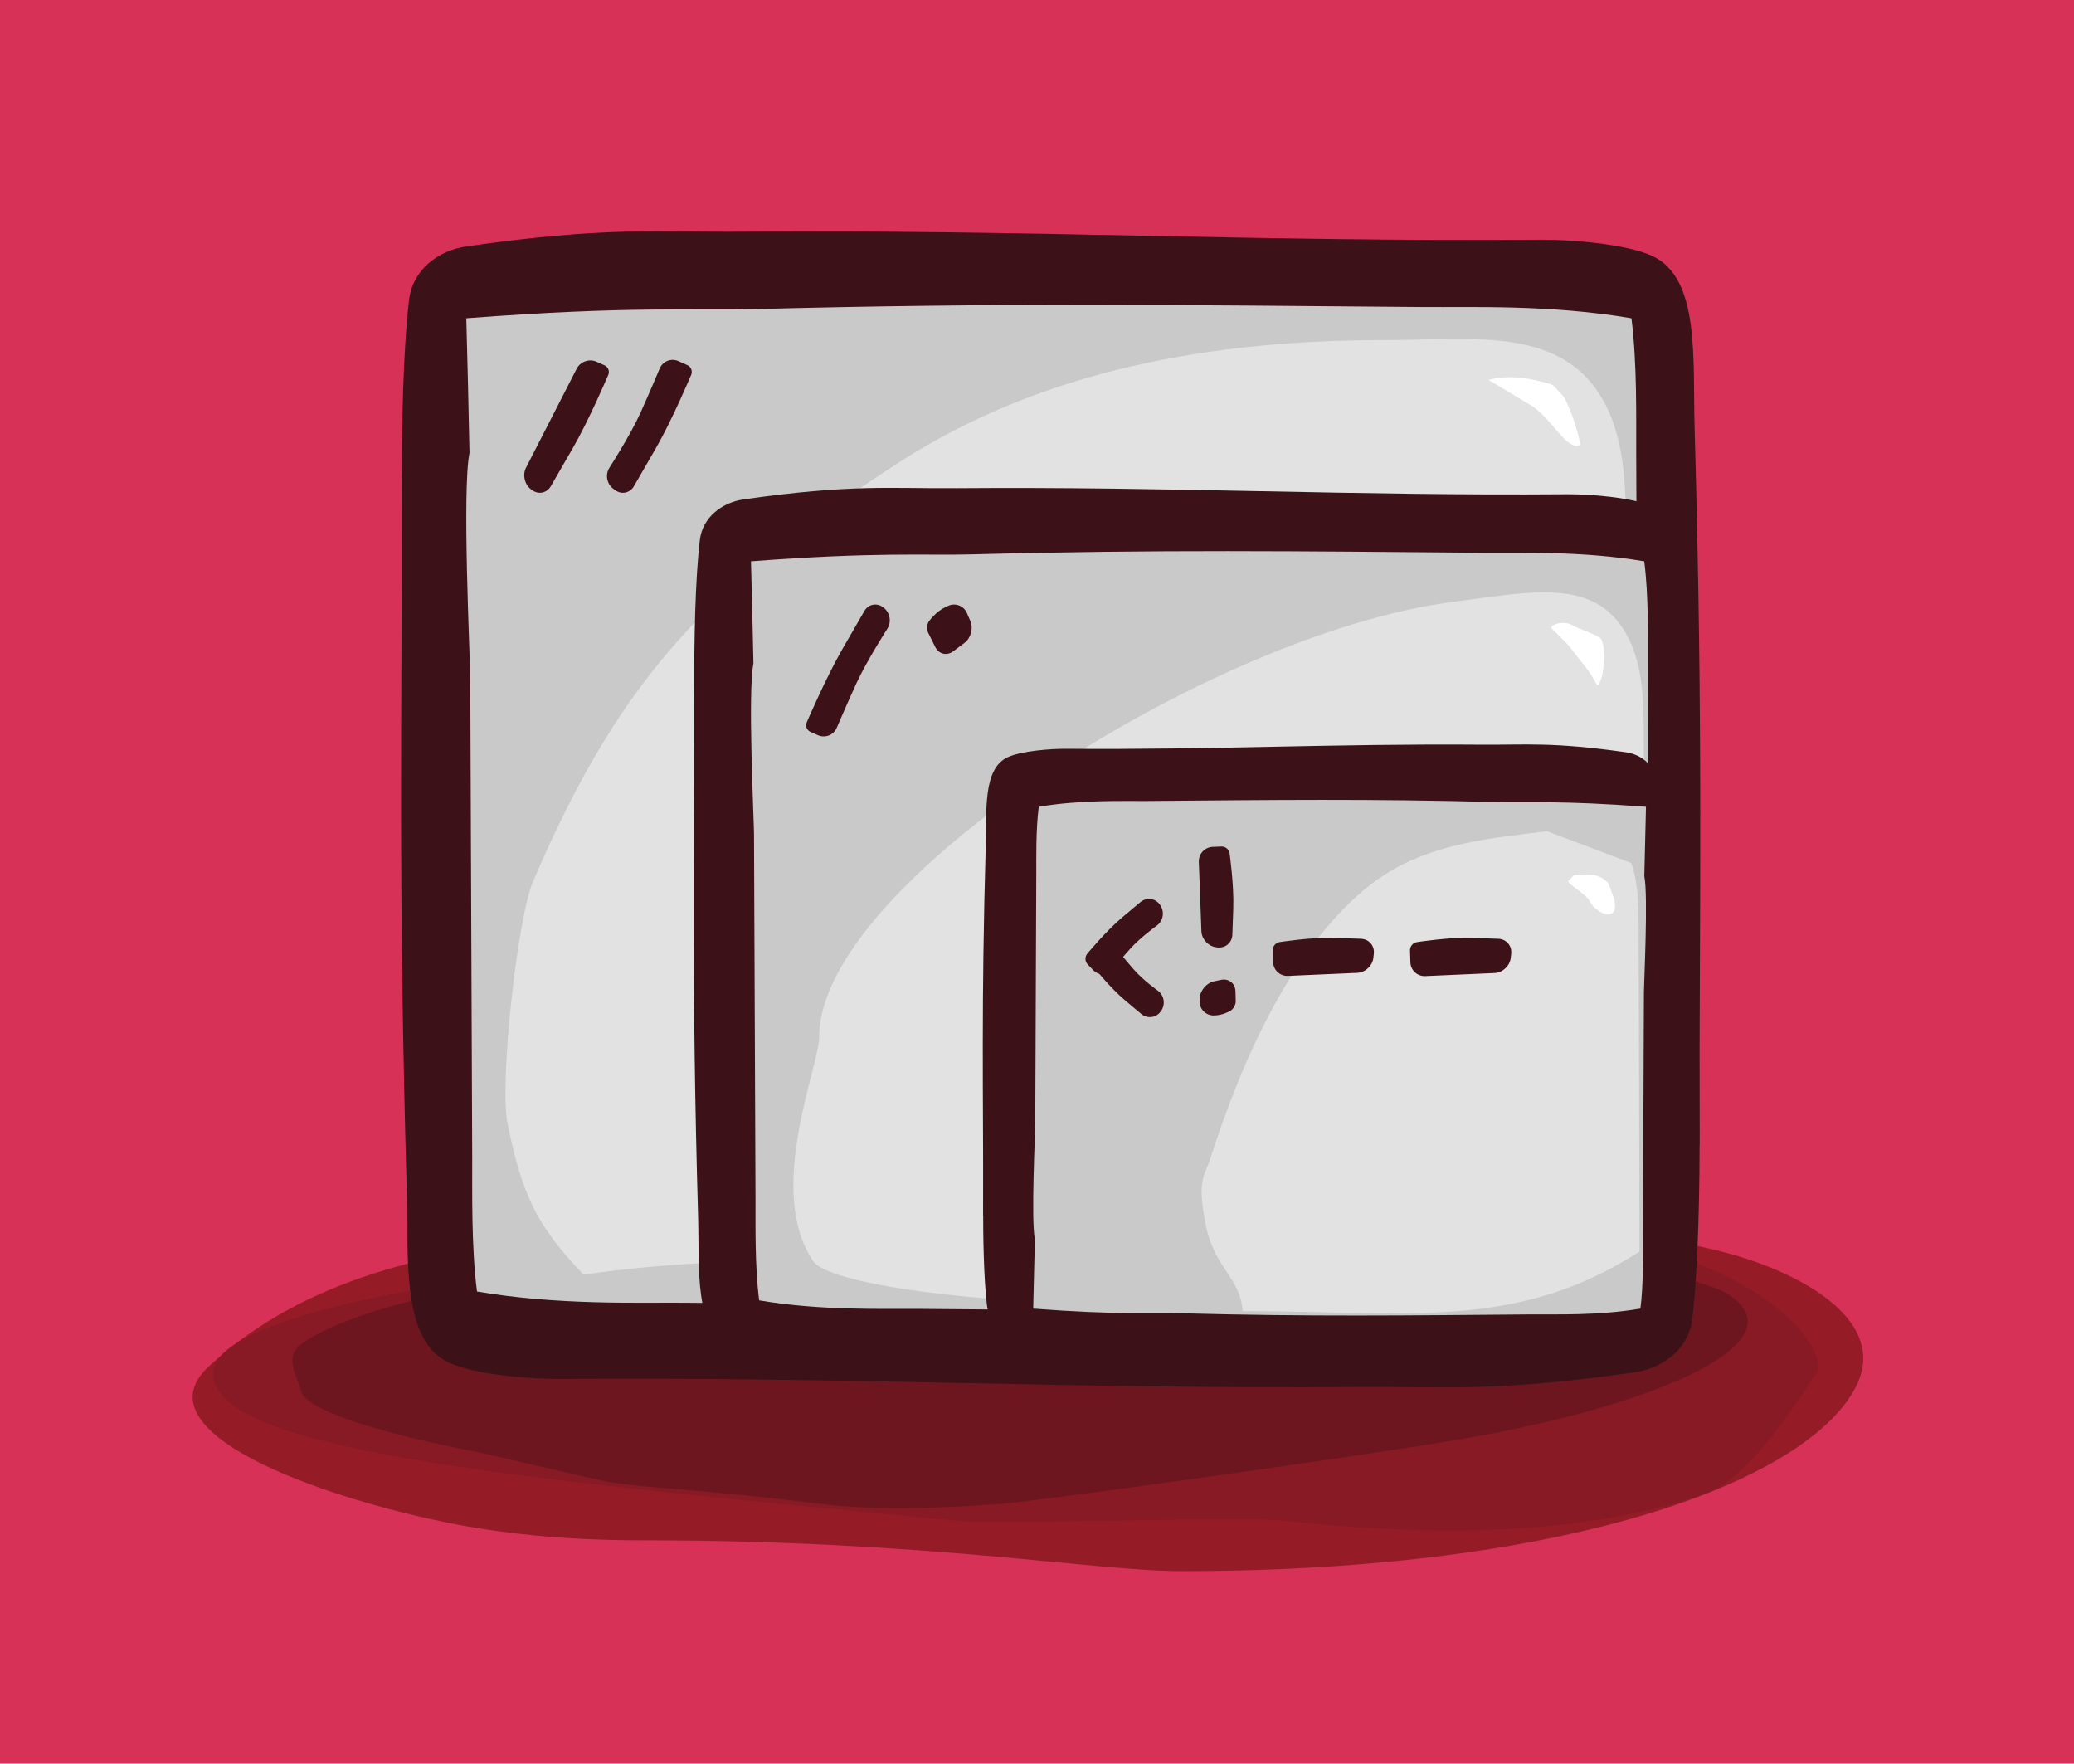
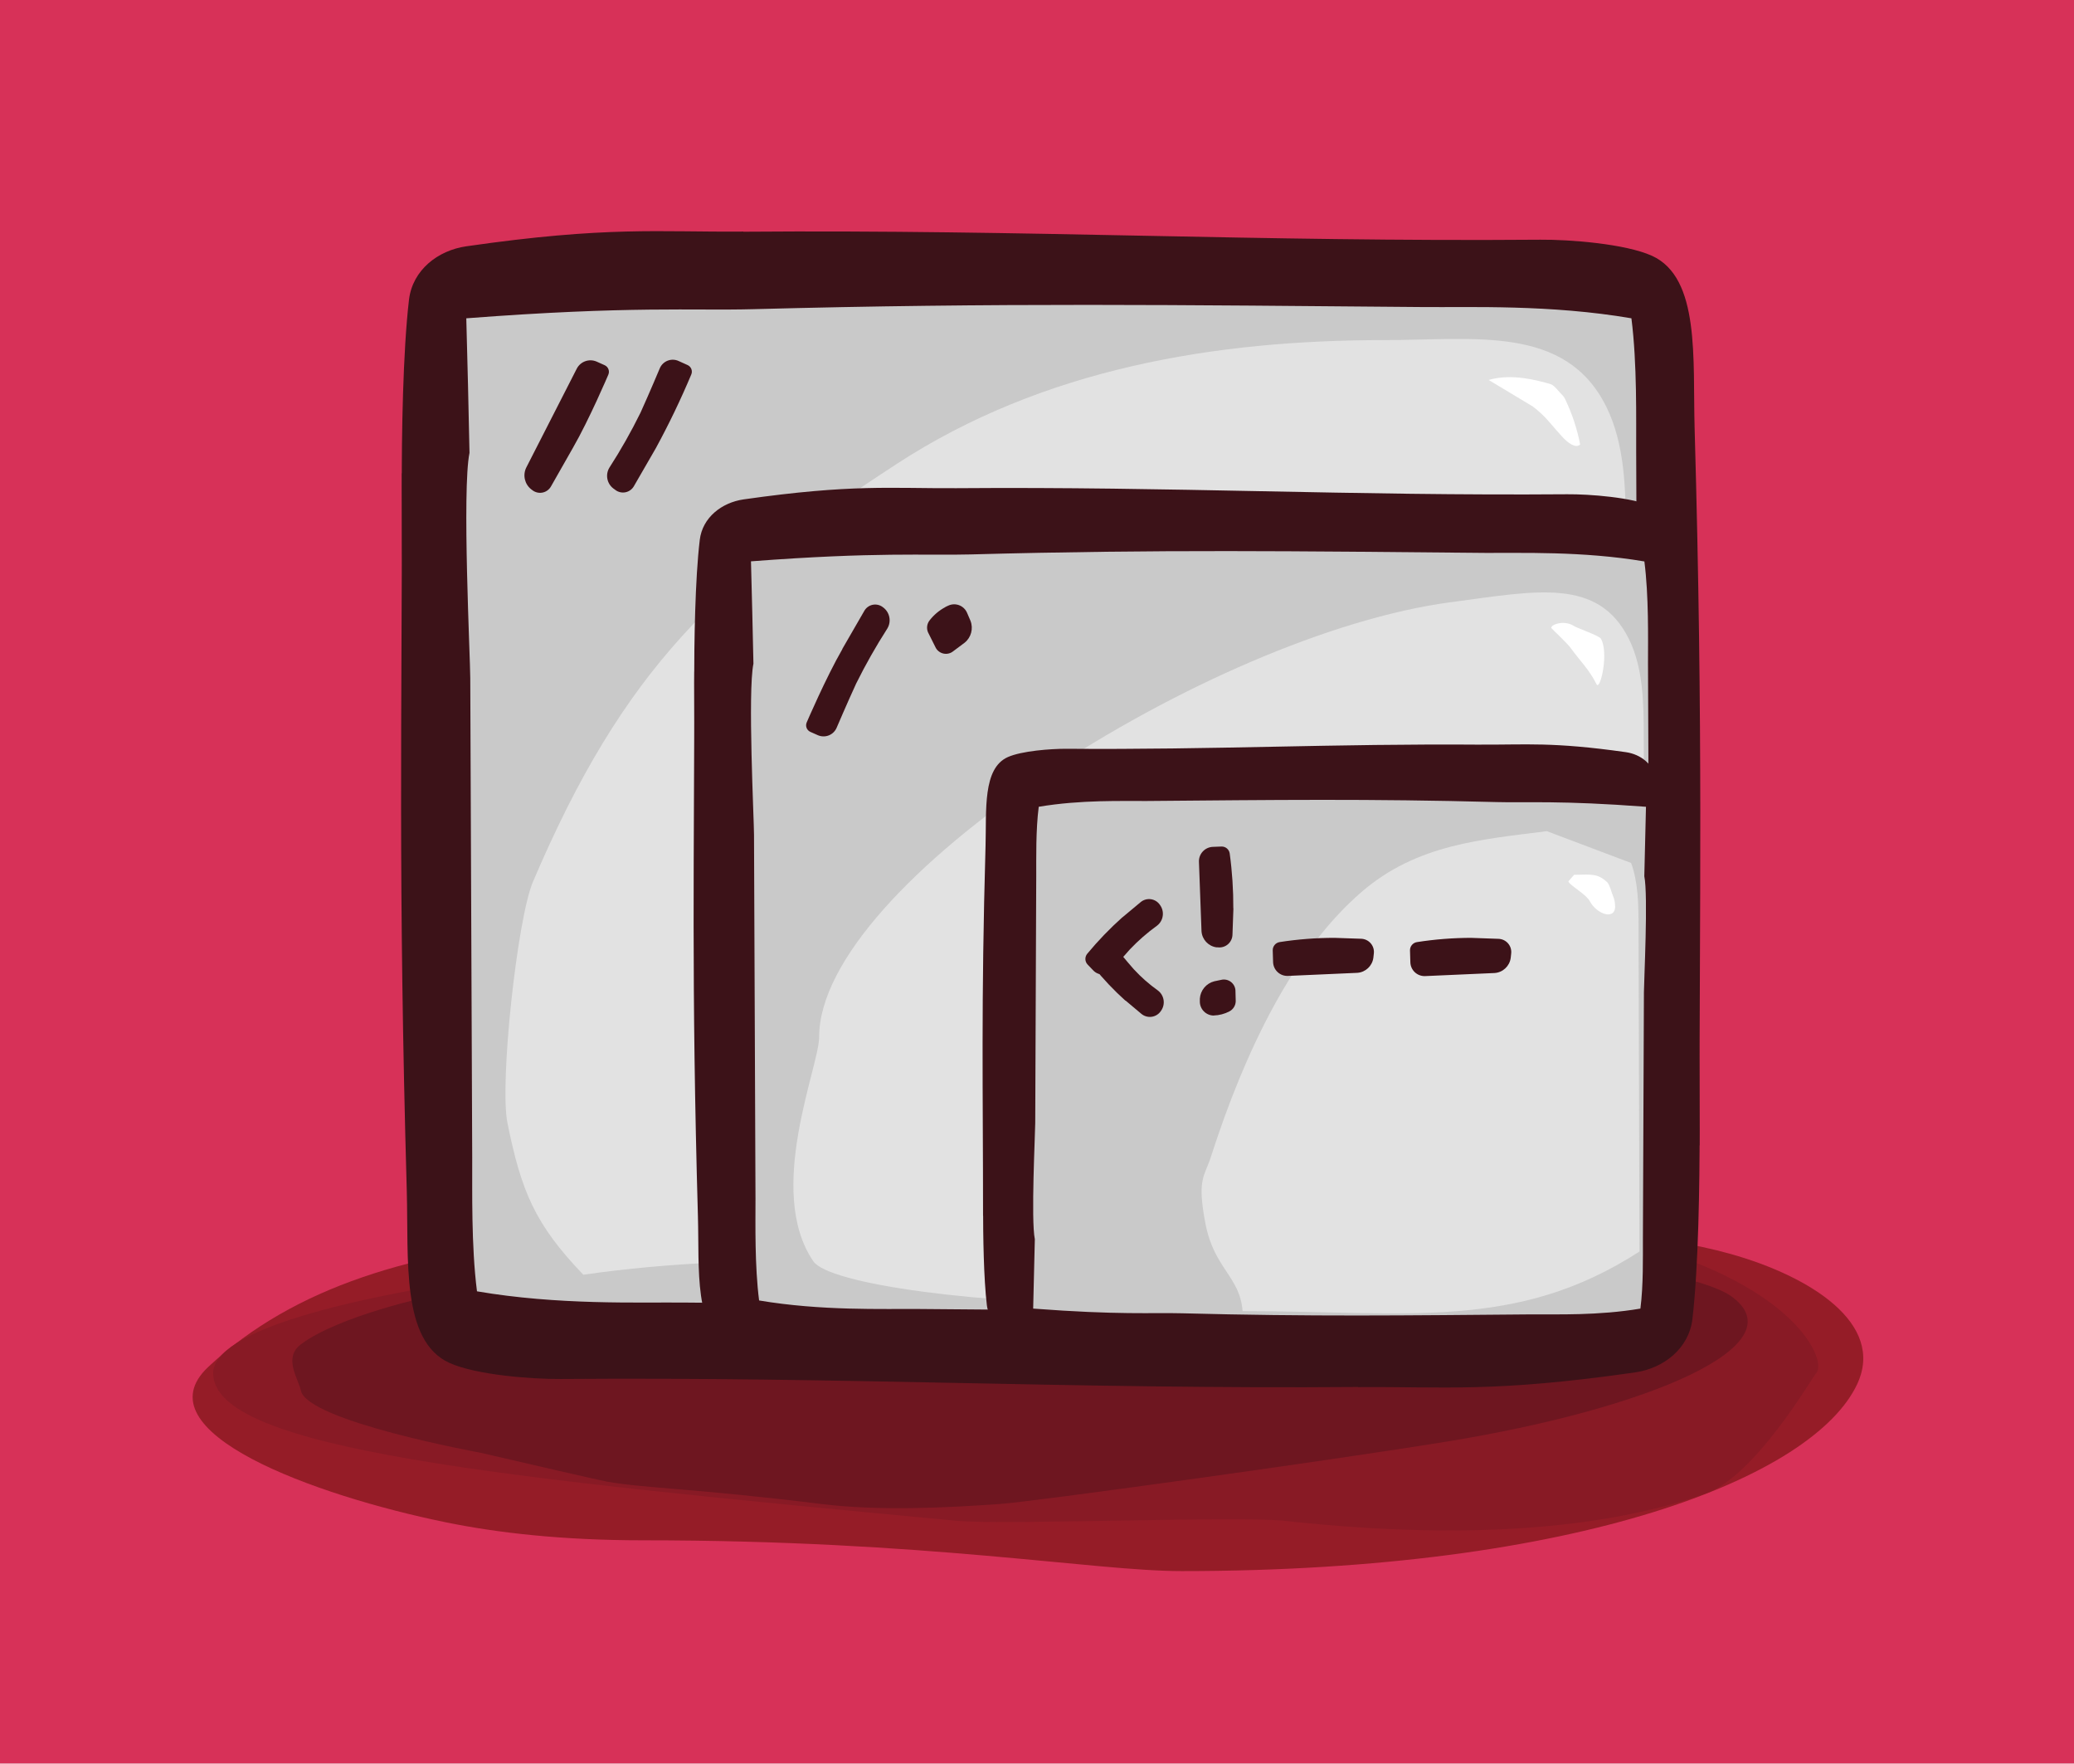
<svg xmlns="http://www.w3.org/2000/svg" width="574" height="488" viewBox="0 0 574 488">
-   <g fill="none" fill-rule="evenodd">
-     <path fill="#D73158" d="M0 0h574v488H0z" />
-     <path d="M57.662 378.23c-19.217 17.952 29.418 35.571 65.63 43.009 14.334 2.944 32.341 4.999 54.683 4.999 78.781 0 124.704 8.516 149.082 8.516C437.259 434.754 502 408.688 514 383c7.805-16.708-12.944-29.802-35-36-40.146-11.281-107.725-6.423-178.852-6.423-110.202 0-194.497-7.175-242.486 37.653z" fill="#951C27" />
-     <path d="M265 420.841c12.828 1.203 77.931-1.392 90.544-6e-7 54.668 6.031 91.847 1.18 116.562-7.571 13.751-4.869 29.246-31.869 30.541-33.274C506.851 375.436 490 340 395 336S345.8 342 305.356 342C203.574 342 59 356.779 59 379.996c0 21.091 78.728 28.907 206 40.845z" fill="#881A25" />
-     <path d="M133 402s1.229.286 3.227.749c8.325 1.931 30.001 6.947 31.773 7.251 11.206 1.924 24.136 1.852 59.15 6.158 16.025 1.971 34.431 1.101 49.85-0 8.691-.621 87.311-11.423 122.926-17.174 56.847-9.18 98.074-26.983 79.074-40.379C465.675 349.21 375.079 337 287 337c-61.025 0-167.533 21.604-167.533 21.604S93.924 364.015 83.269 372c-4.946 3.707-.702 9.502 0 12.802 1.804 8.481 49.731 17.198 49.731 17.198z" fill="#6E1620" />
-     <g fill="#3C1218">
-       <path d="M205.726 64.118c78.684-.624 141.924 2.833 220.61 2.21 8.024-.066 23.488 1.115 30.849 4.452 13.386 6.066 11.277 28.525 11.813 47.579 2.417 85.875 1.329 130.727 1.329 198.604-124.564 4.437-233.384 2.996-355.454 5.022-.95-78.051-3.389-103.395-3.677-186.868-.05-14.533.297-37.782 2.021-52.206.974-8.144 7.947-13.583 15.834-14.717 39.232-5.646 53.119-3.89 76.675-4.076" />
-       <path d="M375.845 383.802c-78.684.624-141.924-2.833-220.61-2.21-8.024.066-23.488-1.115-30.849-4.452-13.386-6.066-11.277-28.525-11.813-47.579-2.417-85.875-1.329-130.727-1.329-198.604 124.564-4.437 233.384-2.996 355.454-5.022.95 78.051 3.389 103.395 3.677 186.868.05 14.533-.297 37.782-2.021 52.206-.974 8.144-7.947 13.583-15.834 14.717-39.232 5.646-53.119 3.89-76.675 4.076" />
+   <path fill="#d73158" d="M0 0h574v488H0z" />
+   <path fill="#951c27" d="M57.66 378.23c-19.22 18 29.42 35.57 65.63 43 14.33 2.94 32.34 5 54.68 5 78.78 0 124.71 8.52 149.08 8.52C437.26 434.75 502 408.69 514 383c7.8-16.71-12.94-29.8-35-36-40.15-11.28-107.73-6.42-178.85-6.42-110.2 0-194.5-7.17-242.49 37.65z" />
+   <path fill="#881a25" d="M265 420.84c12.83 1.2 77.93-1.39 90.54 0 54.67 6 91.85 1.18 116.56-7.57 13.75-4.87 29.25-31.87 30.54-33.27 4.21-4.56-12.65-40-107.65-44s-49.2 6-89.64 6C203.57 342 59 356.78 59 380c0 21.09 78.73 28.91 206 40.85z" />
+   <path fill="#6e1620" d="M133 402l3.23.75c8.32 1.93 30 6.95 31.77 7.25 11.21 1.92 24.14 1.85 59.15 6.16 16 2 34.43 1.1 49.85 0 8.69-.62 87.31-11.42 122.93-17.17C456.77 389.8 498 372 479 358.6c-13.33-9.39-103.92-21.6-192-21.6-61 0-167.53 21.6-167.53 21.6S93.92 364 83.27 372c-4.95 3.71-.7 9.5 0 12.8C85.07 393.28 133 402 133 402z" />
+   <g fill="#3c1218">
+     <path d="M205.73 64.12c78.68-.62 141.92 2.83 220.61 2.21 8-.07 23.49 1.12 30.85 4.45 13.39 6.07 11.28 28.53 11.81 47.58 2.42 85.87 1.33 130.73 1.33 198.6-124.57 4.44-233.38 3-355.45 5-.95-78.05-3.39-103.39-3.68-186.87-.05-14.53.3-37.78 2-52.21 1-8.14 7.95-13.58 15.83-14.72 39.23-5.65 53.12-3.89 76.68-4.08" />
+     <path d="M375.85 383.8c-78.68.63-141.92-2.83-220.61-2.21-8 .07-23.49-1.11-30.85-4.45-13.39-6.07-11.28-28.52-11.81-47.58-2.42-85.87-1.33-130.73-1.33-198.6 124.57-4.44 233.38-3 355.46-5 1 78.05 3.39 103.39 3.68 186.87 0 14.53-.3 37.78-2 52.21-1 8.14-7.95 13.58-15.83 14.72-39.23 5.65-53.12 3.89-76.68 4.08" />
+   </g>
+   <path fill="#c9c9c9" d="M129.94 125.34c-.26-12.65-.55-25.1-.89-37.26 45.38-3.48 63.07-2.08 79.22-2.52 67.91-1.82 118-1.16 185.89-.59 12.75.11 34.94-.73 57.35 3.11 1.61 12.62 1.28 27.88 1.32 37 .21 52.29.33 80.41.54 132.7 0 5.33 2.31 52.12.21 62.3.26 12.65.56 25.1.89 37.26-45.38 3.48-63.07 2.08-79.22 2.52-67.92 1.82-118 1.15-185.89.58-12.75-.11-34.94.73-57.35-3.11-1.61-12.62-1.28-27.88-1.32-37-.21-52.3-.33-80.41-.54-132.71 0-5.32-2.31-52.12-.21-62.3z" />
+   <path fill="#e2e2e2" d="M383.17 94.11c-46.8 0-94.41 7.81-135 34.27-49.73 32.39-75.49 56.55-100.67 115.62-4.33 10.15-9.29 55.73-7.06 66.74 3.83 18.87 7.56 28 21 42 96.68-14 199.49 17 289.22-26.77l-.7-178.37c0-12-.23-24.67-5.43-35.1-11.24-22.67-36.53-18.39-61.36-18.39z" />
+   <path fill="#3c1218" d="M158.52 124c4.57-7.92 9.83-20.3 9.83-20.3a2 2 0 0 0-1-2.64l-2.23-1a4.27 4.27 0 0 0-5.48 1.93l-14 27.41a4.9 4.9 0 0 0 1.38 6l.29.22a3.47 3.47 0 0 0 5.21-1.07l6-10.55zm23 0a224.57 224.57 0 0 0 9.78-20.33 2 2 0 0 0-1-2.65l-2.48-1.12a3.89 3.89 0 0 0-5.21 2s-2.84 6.78-5.34 12.29a150.71 150.71 0 0 1-8.61 15.21 4.38 4.38 0 0 0 1.08 5.76l.53.39a3.48 3.48 0 0 0 5.21-1.09l6.04-10.46z" />
+   <path fill="#fff" d="M412 105.14c6.45-1.86 13.4.09 17.14 1.15 1.06.3 2.42 2.29 3.12 2.9a4.5 4.5 0 0 1 1.06 1.58 51.83 51.83 0 0 1 4 12.21c-1.22 1.27-3.53-.57-4.84-2-3.08-3.32-4.75-5.89-8.31-8.53" />
+   <g fill="#3c1218">
+     <path d="M264.62 135.09c60.33-.47 108.81 2.15 169.13 1.68 6.15-.05 18 .85 23.65 3.38 10.26 4.61 8.65 21.66 9.06 36.13 1.85 65.21 1 99.27 1 150.82-95.5 3.37-178.93 2.27-272.52 3.81-.73-59.27-2.6-78.51-2.82-141.9 0-11 .23-28.69 1.55-39.64.75-6.18 6.09-10.31 12.14-11.18 30.08-4.29 40.72-3 58.78-3.1" />
+     <path d="M395 377.85c-60.33.47-108.81-2.15-169.13-1.68-6.15 0-18-.85-23.65-3.38-10.26-4.61-8.65-21.66-9.06-36.13-1.85-65.21-1-99.27-1-150.82 95.5-3.37 178.93-2.28 272.52-3.81.73 59.27 2.6 78.52 2.82 141.9 0 11-.23 28.69-1.55 39.64-.75 6.18-6.09 10.31-12.14 11.17-30.08 4.29-40.73 3-58.78 3.1" />
+   </g>
+   <path fill="#c9c9c9" d="M208.52 183.62c-.2-9.6-.43-19.06-.68-28.29 34.79-2.65 48.35-1.58 60.74-1.91 52.07-1.42 90.42-.89 142.52-.42 9.77.08 26.79-.55 44 2.36 1.23 9.58 1 21.17 1 28.12.16 39.71.25 61.06.41 100.77 0 4 1.77 39.58.16 47.31.2 9.6.43 19.06.68 28.3-34.79 2.65-48.35 1.58-60.74 1.91-52.07 1.38-90.43.88-142.52.45-9.77-.08-26.79.55-44-2.36-1.23-9.58-1-21.17-1-28.12-.16-39.71-.25-61.06-.41-100.77 0-4-1.77-39.58-.16-47.31z" />
+   <path fill="#e2e2e2" d="M401.58 166.63C334.72 175.5 226.7 244.5 226.7 287c0 8.19-14.88 42.5-1.62 62 8.53 12.55 162.78 23.18 230.36-10.05l-.52-135.45c0-9.13-.18-18.74-4.09-26.65-8.5-17.18-25.76-13.33-49.25-10.21z" />
+   <path fill="#3c1218" d="M233.14 179.61c-4.57 7.92-9.87 20.28-9.87 20.28a2 2 0 0 0 1 2.63l2.05.91a3.94 3.94 0 0 0 5.23-2.05s2.88-6.75 5.41-12.25a159 159 0 0 1 8.62-15.21 4.43 4.43 0 0 0-1.09-5.79l-.12-.09a3.46 3.46 0 0 0-5.2 1.06l-6.07 10.51zM261.63 168a13.56 13.56 0 0 0-4.38 3.7 3.27 3.27 0 0 0-.4 3.3l2 4a3.21 3.21 0 0 0 5 1.18l3.13-2.34a5.3 5.3 0 0 0 1.61-6.06l-.94-2.19a3.87 3.87 0 0 0-5.21-2l-.77.36z" />
+   <path fill="#fff" d="M435.67 173.26c.82.54 6.88 2.64 7.38 3.44a6 6 0 0 1 .67 1.9c1 4.55-1 12.49-1.87 10.72-2.11-4.18-4.52-6.37-7.09-9.93-1-1.43-5.27-5.35-5.39-5.58-.44-.81 3.39-2.47 6.3-.55z" />
+   <g>
+     <g fill="#3c1218">
+       <path d="M410 206.06c-41-.32-74 1.46-115 1.14-4.18 0-12.24.58-16.08 2.3-7 3.13-5.88 14.71-6.16 24.53-1.26 44.28-.69 67.41-.69 102.4C337 338.72 393.75 338 457.37 339c.5-40.24 1.77-53.31 1.92-96.35 0-7.49-.15-19.48-1.05-26.92-.51-4.2-4.14-7-8.25-7.59-20.45-2.91-27.68-2-40-2.1" />
+       <path d="M321.36 370.9c41 .32 74-1.46 115-1.14 4.18 0 12.24-.58 16.08-2.3 7-3.13 5.88-14.71 6.16-24.53 1.26-44.28.69-67.41.69-102.4-64.95-2.29-121.66-1.53-185.29-2.6-.49 40.24-1.77 53.31-1.92 96.35 0 7.49.15 19.48 1.05 26.92.51 4.2 4.14 7 8.25 7.59 20.45 2.91 27.68 2 40 2.1" />
    </g>
-     <path d="M453.588 320.114c.26 12.649.556 25.101.887 37.263-45.379 3.483-63.07 2.085-79.224 2.518-67.915 1.822-117.959 1.156-185.894.587-12.747-.106-34.942.73-57.347-3.105-1.606-12.62-1.283-27.882-1.32-37.029-.211-52.294-.329-80.411-.54-132.706-.022-5.324-2.312-52.124-.209-62.304-.26-12.649-.556-25.101-.887-37.263 45.379-3.483 63.07-2.085 79.224-2.518 67.915-1.822 117.959-1.156 185.894-.587 12.747.106 34.942-.73 57.347 3.105 1.606 12.62 1.283 27.882 1.32 37.029.211 52.294.329 80.411.54 132.706.022 5.324 2.312 52.124.209 62.304z" fill="#C9C9C9" />
-     <path d="M383.173 94.112c-46.803-1e-7-94.407 7.807-135.025 34.272-49.709 32.386-75.469 56.548-100.648 115.616-4.326 10.147-9.292 55.734-7.058 66.745 3.829 18.873 7.558 27.964 21.047 41.954 96.684-13.989 199.486 17.002 289.221-26.769-.234-59.455-.465-118.917-.697-178.374-.049-12.025-.234-24.671-5.433-35.098-11.286-22.624-36.58-18.346-61.408-18.346z" fill="#E2E2E2" />
-     <g fill="#3C1218">
-       <path d="M158.518 124.03c4.575-7.923 9.83-20.3 9.83-20.3.436-1.007-.035-2.193-1.037-2.641l-2.229-.997c-2.015-.902-4.467-.036-5.476 1.934l-14.036 27.409c-1.009 1.97-.388 4.64 1.38 5.958l.295.22c1.771 1.321 4.1.844 5.204-1.07l6.07-10.513zM181.518 124.03c4.575-7.923 9.783-20.327 9.783-20.327.432-1.01-.038-2.198-1.04-2.651l-2.476-1.117c-2.014-.909-4.342.001-5.206 2.039 0 0-2.839 6.777-5.339 12.297-2.849 6.29-8.611 15.212-8.611 15.212-1.173 1.867-.685 4.446 1.084 5.755l.529.391c1.772 1.311 4.102.827 5.207-1.087l6.07-10.513z" />
+     <path fill="#c9c9c9" d="M455.08 242.46c.14-6.52.29-12.94.46-19.21-23.65-1.79-32.87-1.07-41.29-1.3-35.39-.94-61.47-.6-96.88-.3-6.64.05-18.21-.38-29.89 1.6-.84 6.51-.67 14.38-.69 19.09l-.28 68.43c0 2.75-1.21 26.88-.11 32.13-.14 6.52-.29 12.94-.46 19.21 23.65 1.8 32.87 1.08 41.29 1.3 35.39.94 61.48.6 96.88.3 6.64-.05 18.21.38 29.89-1.6.84-6.51.67-14.38.69-19.09l.28-68.43c0-2.74 1.21-26.88.11-32.12z" />
+     <path fill="#e2e2e2" d="M428.11 230c-17.66 2.28-35.86 3.49-51.29 16.82-18.88 16.31-32.2 43.78-41.77 73.53-1.64 5.11-3.85 5.82-1.42 18.31s9.5 14.46 10.27 24.15c45.65 0 75.77 5.54 109.85-16.5q-.13-44.91-.27-89.83c0-6.06-.09-12.43-2.06-17.68" />
+     <g fill="#3c1218">
+       <path d="M311.48 276.91a79 79 0 0 1-8.82-9.31 2.29 2.29 0 0 1 .13-3l1.51-1.6a3.43 3.43 0 0 1 5.29.21s1.79 2.26 4.2 5a43 43 0 0 0 6.69 5.89 4.08 4.08 0 0 1 .83 5.63l-.07.1a3.67 3.67 0 0 1-5.4.68l-4.36-3.66z" />
+       <path d="M310.65 253.81a94 94 0 0 0-9.74 10.11 2.25 2.25 0 0 0 .11 3l1.52 1.58a3.51 3.51 0 0 0 5.34-.18s2.18-2.66 4.83-5.61a53.61 53.61 0 0 1 7.52-6.57 4.13 4.13 0 0 0 .85-5.66l-.07-.1a3.63 3.63 0 0 0-5.39-.69l-5 4.17zM335.93 281a9.94 9.94 0 0 0 4.3-1.12 3.26 3.26 0 0 0 1.77-2.82l-.07-2.73a3.21 3.21 0 0 0-4-3.18l-1.86.39a5.32 5.32 0 0 0-4 4.82v.66a3.87 3.87 0 0 0 3.9 4zm5.4-29.64a107.73 107.73 0 0 0-1-15.21 2.23 2.23 0 0 0-2.24-1.9l-2.42.09a4 4 0 0 0-3.85 4.15l.71 19.19a4.82 4.82 0 0 0 4.12 4.46h.34a3.62 3.62 0 0 0 4.11-3.53l.26-7.29zM369.37 259.52a98.27 98.27 0 0 0-15.22 1.17 2.28 2.28 0 0 0-1.91 2.29l.1 3.24a3.94 3.94 0 0 0 4.12 3.83l19.2-.85a4.82 4.82 0 0 0 4.43-4.15l.13-1.17a3.65 3.65 0 0 0-3.56-4.11l-7.29-.25zm38 0a98.22 98.22 0 0 0-15.24 1.18 2.28 2.28 0 0 0-1.9 2.28l.1 3.3a3.93 3.93 0 0 0 4.12 3.82l19.21-.85a4.83 4.83 0 0 0 4.44-4.15l.13-1.2a3.65 3.65 0 0 0-3.55-4.11l-7.31-.26z" />
    </g>
-     <path d="M411.997 105.143c6.454-1.864 13.395.091 17.138 1.147 1.055.296 2.42 2.289 3.121 2.905.512.445.796 1.015 1.063 1.578 1.857 3.906 3.212 7.995 4.044 12.207-1.221 1.271-3.531-.57-4.839-1.977-3.086-3.317-4.754-5.892-8.313-8.532" fill="#FFF" />
-     <g>
-       <g fill="#3C1218">
-         <path d="M264.623 135.09c60.325-.474 108.808 2.151 169.134 1.678 6.152-.05 18.007.847 23.651 3.381 10.263 4.606 8.646 21.661 9.056 36.13 1.853 65.211 1.019 99.271 1.019 150.815-95.499 3.369-178.927 2.275-272.514 3.813-.728-59.27-2.598-78.515-2.819-141.903-.038-11.036.228-28.691 1.549-39.644.747-6.184 6.093-10.315 12.139-11.176 30.078-4.288 40.724-2.954 58.784-3.095" />
-         <path d="M395.048 377.85c-60.325.474-108.808-2.151-169.134-1.678-6.152.05-18.007-.847-23.651-3.381-10.263-4.606-8.646-21.661-9.056-36.13-1.853-65.211-1.019-99.271-1.019-150.815 95.499-3.369 178.927-2.275 272.514-3.813.728 59.27 2.598 78.515 2.819 141.903.038 11.036-.228 28.691-1.549 39.644-.747 6.184-6.093 10.315-12.139 11.176-30.078 4.288-40.724 2.954-58.784 3.095" />
-       </g>
-       <path d="M456.651 331.529c.2 9.605.426 19.061.68 28.297-34.791 2.645-48.354 1.583-60.738 1.912-52.068 1.384-90.435.878-142.519.445-9.772-.08-26.789.555-43.966-2.358-1.232-9.584-.984-21.173-1.012-28.119-.162-39.711-.252-61.062-.414-100.773-.017-4.043-1.772-39.582-.161-47.312-.2-9.605-.426-19.061-.68-28.297 34.791-2.645 48.354-1.583 60.738-1.912 52.068-1.384 90.435-.878 142.519-.445 9.772.08 26.789-.555 43.966 2.358 1.232 9.584.984 21.173 1.012 28.119.162 39.711.252 61.062.414 100.773.017 4.043 1.772 39.582.161 47.312z" fill="#C9C9C9" />
-       <path d="M401.58 166.63c-66.857 8.87-174.877 77.87-174.878 120.37-0 8.192-14.88 42.5-1.618 62 8.532 12.546 162.779 23.183 230.361-10.055-.176-45.149-.35-90.303-.525-135.453-.037-9.132-.176-18.735-4.092-26.652-8.5-17.18-25.759-13.325-49.248-10.209z" fill="#E2E2E2" />
-       <g fill="#3C1218">
-         <path d="M233.142 179.611c-4.575 7.923-9.866 20.279-9.866 20.279-.439 1.006.025 2.185 1.026 2.63l2.05.91c2.016.895 4.355-.019 5.233-2.05 0 0 2.885-6.751 5.414-12.254 2.882-6.27 8.618-15.208 8.618-15.208 1.169-1.869.685-4.46-1.088-5.79l-.115-.086c-1.77-1.328-4.098-.858-5.203 1.056l-6.07 10.513zM261.631 168.018c-2.489 1.16-4.378 3.698-4.378 3.698-.714.837-.895 2.317-.405 3.305l2 4.025c.982 1.975 3.212 2.502 4.971 1.184l3.125-2.34c1.764-1.321 2.486-4.03 1.608-6.062l-.945-2.187c-.876-2.027-3.218-2.909-5.209-1.98l-.766.357z" />
-       </g>
-       <path d="M435.67 173.265c.821.538 6.88 2.64 7.376 3.444.362.582.525 1.248.674 1.904 1.041 4.549-.972 12.491-1.866 10.717-2.107-4.181-4.521-6.373-7.093-9.933-1.036-1.433-5.268-5.347-5.392-5.58-.441-.814 3.391-2.466 6.301-.551z" fill="#FFF" />
-     </g>
-     <g>
-       <g fill="#3C1218">
-         <path d="M410.021 206.061c-41.006-.322-73.963 1.461-114.97 1.14-4.182-.034-12.241.575-16.077 2.296-6.976 3.128-5.877 14.708-6.156 24.533-1.26 44.279-.693 67.406-.693 102.405 64.916 2.288 121.627 1.545 185.244 2.589.495-40.245 1.766-53.313 1.916-96.354.026-7.494-.155-19.481-1.053-26.919-.507-4.199-4.142-7.004-8.252-7.589-20.446-2.911-27.683-2.006-39.959-2.102" />
-         <path d="M321.363 370.898c41.006.322 73.963-1.461 114.97-1.14 4.182.034 12.241-.575 16.077-2.296 6.976-3.128 5.877-14.708 6.156-24.533 1.26-44.279.693-67.406.693-102.405-64.916-2.288-121.627-1.545-185.244-2.589-.495 40.245-1.766 53.313-1.916 96.354-.026 7.494.155 19.481 1.053 26.919.507 4.199 4.142 7.004 8.252 7.589 20.446 2.911 27.683 2.006 39.959 2.102" />
-       </g>
-       <path d="M286.413 342.896c-.136 6.522-.29 12.943-.462 19.214 23.649 1.796 32.869 1.075 41.287 1.299 35.394.94 61.474.596 96.878.302 6.643-.055 18.21.377 29.886-1.601.837-6.507.669-14.377.688-19.093.11-26.964.171-41.462.281-68.426.011-2.745 1.205-26.876.109-32.125.136-6.522.29-12.943.462-19.214-23.649-1.796-32.869-1.075-41.287-1.299-35.394-.94-61.474-.596-96.878-.302-6.643.055-18.21-.377-29.886 1.601-.837 6.507-.669 14.377-.688 19.093-.11 26.964-.171 41.462-.281 68.426-.011 2.745-1.205 26.876-.109 32.125z" fill="#C9C9C9" />
-       <path d="M428.112 230c-17.659 2.284-35.857 3.489-51.285 16.817-18.88 16.31-32.204 43.777-41.767 73.524-1.643 5.11-3.845 5.819-1.42 18.314 2.425 12.495 9.505 14.459 10.273 24.15 45.647 0 75.768 5.541 109.85-16.503-.089-29.942-.176-59.888-.265-89.831-.019-6.056-.089-12.425-2.063-17.676" fill="#E2E2E2" />
-       <g fill="#3C1218">
-         <path d="M311.483 276.909c-4.205-3.529-8.82-9.306-8.82-9.306-.695-.842-.642-2.171.126-2.976l1.511-1.585c1.526-1.6 3.886-1.507 5.285.212 0 0 1.79 2.261 4.201 5.017 2.747 3.14 6.694 5.89 6.694 5.89 1.753 1.32 2.13 3.835.831 5.633l-.07.096c-1.294 1.791-3.719 2.087-5.4.676l-4.359-3.658z" />
-         <path d="M310.647 253.807c-4.556 3.823-9.737 10.109-9.737 10.109-.706.833-.658 2.151.114 2.952l1.52 1.577c1.535 1.592 3.92 1.512 5.34-.183 0 0 2.183-2.665 4.825-5.614 3.011-3.36 7.517-6.565 7.517-6.565 1.752-1.328 2.138-3.856.849-5.663l-.069-.097c-1.284-1.799-3.692-2.11-5.386-.688l-4.973 4.173zM335.928 281c2.288 0 4.301-1.123 4.301-1.123 1.004-.452 1.796-1.719 1.769-2.821l-.068-2.734c-.055-2.207-1.855-3.629-4.014-3.176l-1.864.391c-2.162.453-3.966 2.611-4.028 4.814l-.019.658C331.942 279.212 333.685 281 335.901 281h.027zM341.325 251.356c.224-6.4-1.015-15.212-1.015-15.212-.139-1.089-1.152-1.937-2.246-1.897l-2.422.09c-2.207.082-3.931 1.933-3.849 4.145l.709 19.19c.082 2.207 1.924 4.206 4.118 4.464l.34.04c2.193.258 4.033-1.324 4.11-3.533l.255-7.288z" />
-         <g>
-           <path d="M369.373 259.524c-6.4-.224-15.218 1.169-15.218 1.169-1.089.157-1.945 1.171-1.91 2.291l.1 3.24c.068 2.211 1.907 3.925 4.12 3.827l19.195-.847c2.208-.097 4.193-1.955 4.435-4.146l.129-1.172c.242-2.192-1.354-4.032-3.563-4.109l-7.288-.255zM407.379 259.524c-6.405-.224-15.241 1.179-15.241 1.179-1.082.157-1.933 1.175-1.899 2.278l.101 3.305c.067 2.207 1.907 3.916 4.122 3.818l19.208-.853c2.209-.098 4.196-1.964 4.437-4.152l.132-1.204c.241-2.195-1.356-4.037-3.553-4.114l-7.306-.255z" />
-         </g>
-       </g>
-       <path d="M435.649 242.07c5.127-.146 6.557-.275 9.107 1.954.72.627 1.332 3.18 1.727 4.05.29.63.386 1.329.472 2.017.598 4.767-4.948 3.086-7.051-.804-.847-1.565-4.143-3.547-5.415-4.784-.191-.188-.394-.38-.49-.63" fill="#FFF" />
-     </g>
+     <path fill="#fff" d="M435.65 242.07c5.13-.15 6.56-.27 9.11 2 .72.63 1.33 3.18 1.73 4.05a6.77 6.77 0 0 1 .47 2c.6 4.77-4.95 3.09-7-.8-.85-1.57-4.14-3.55-5.42-4.78a1.93 1.93 0 0 1-.49-.63" />
  </g>
</svg>
